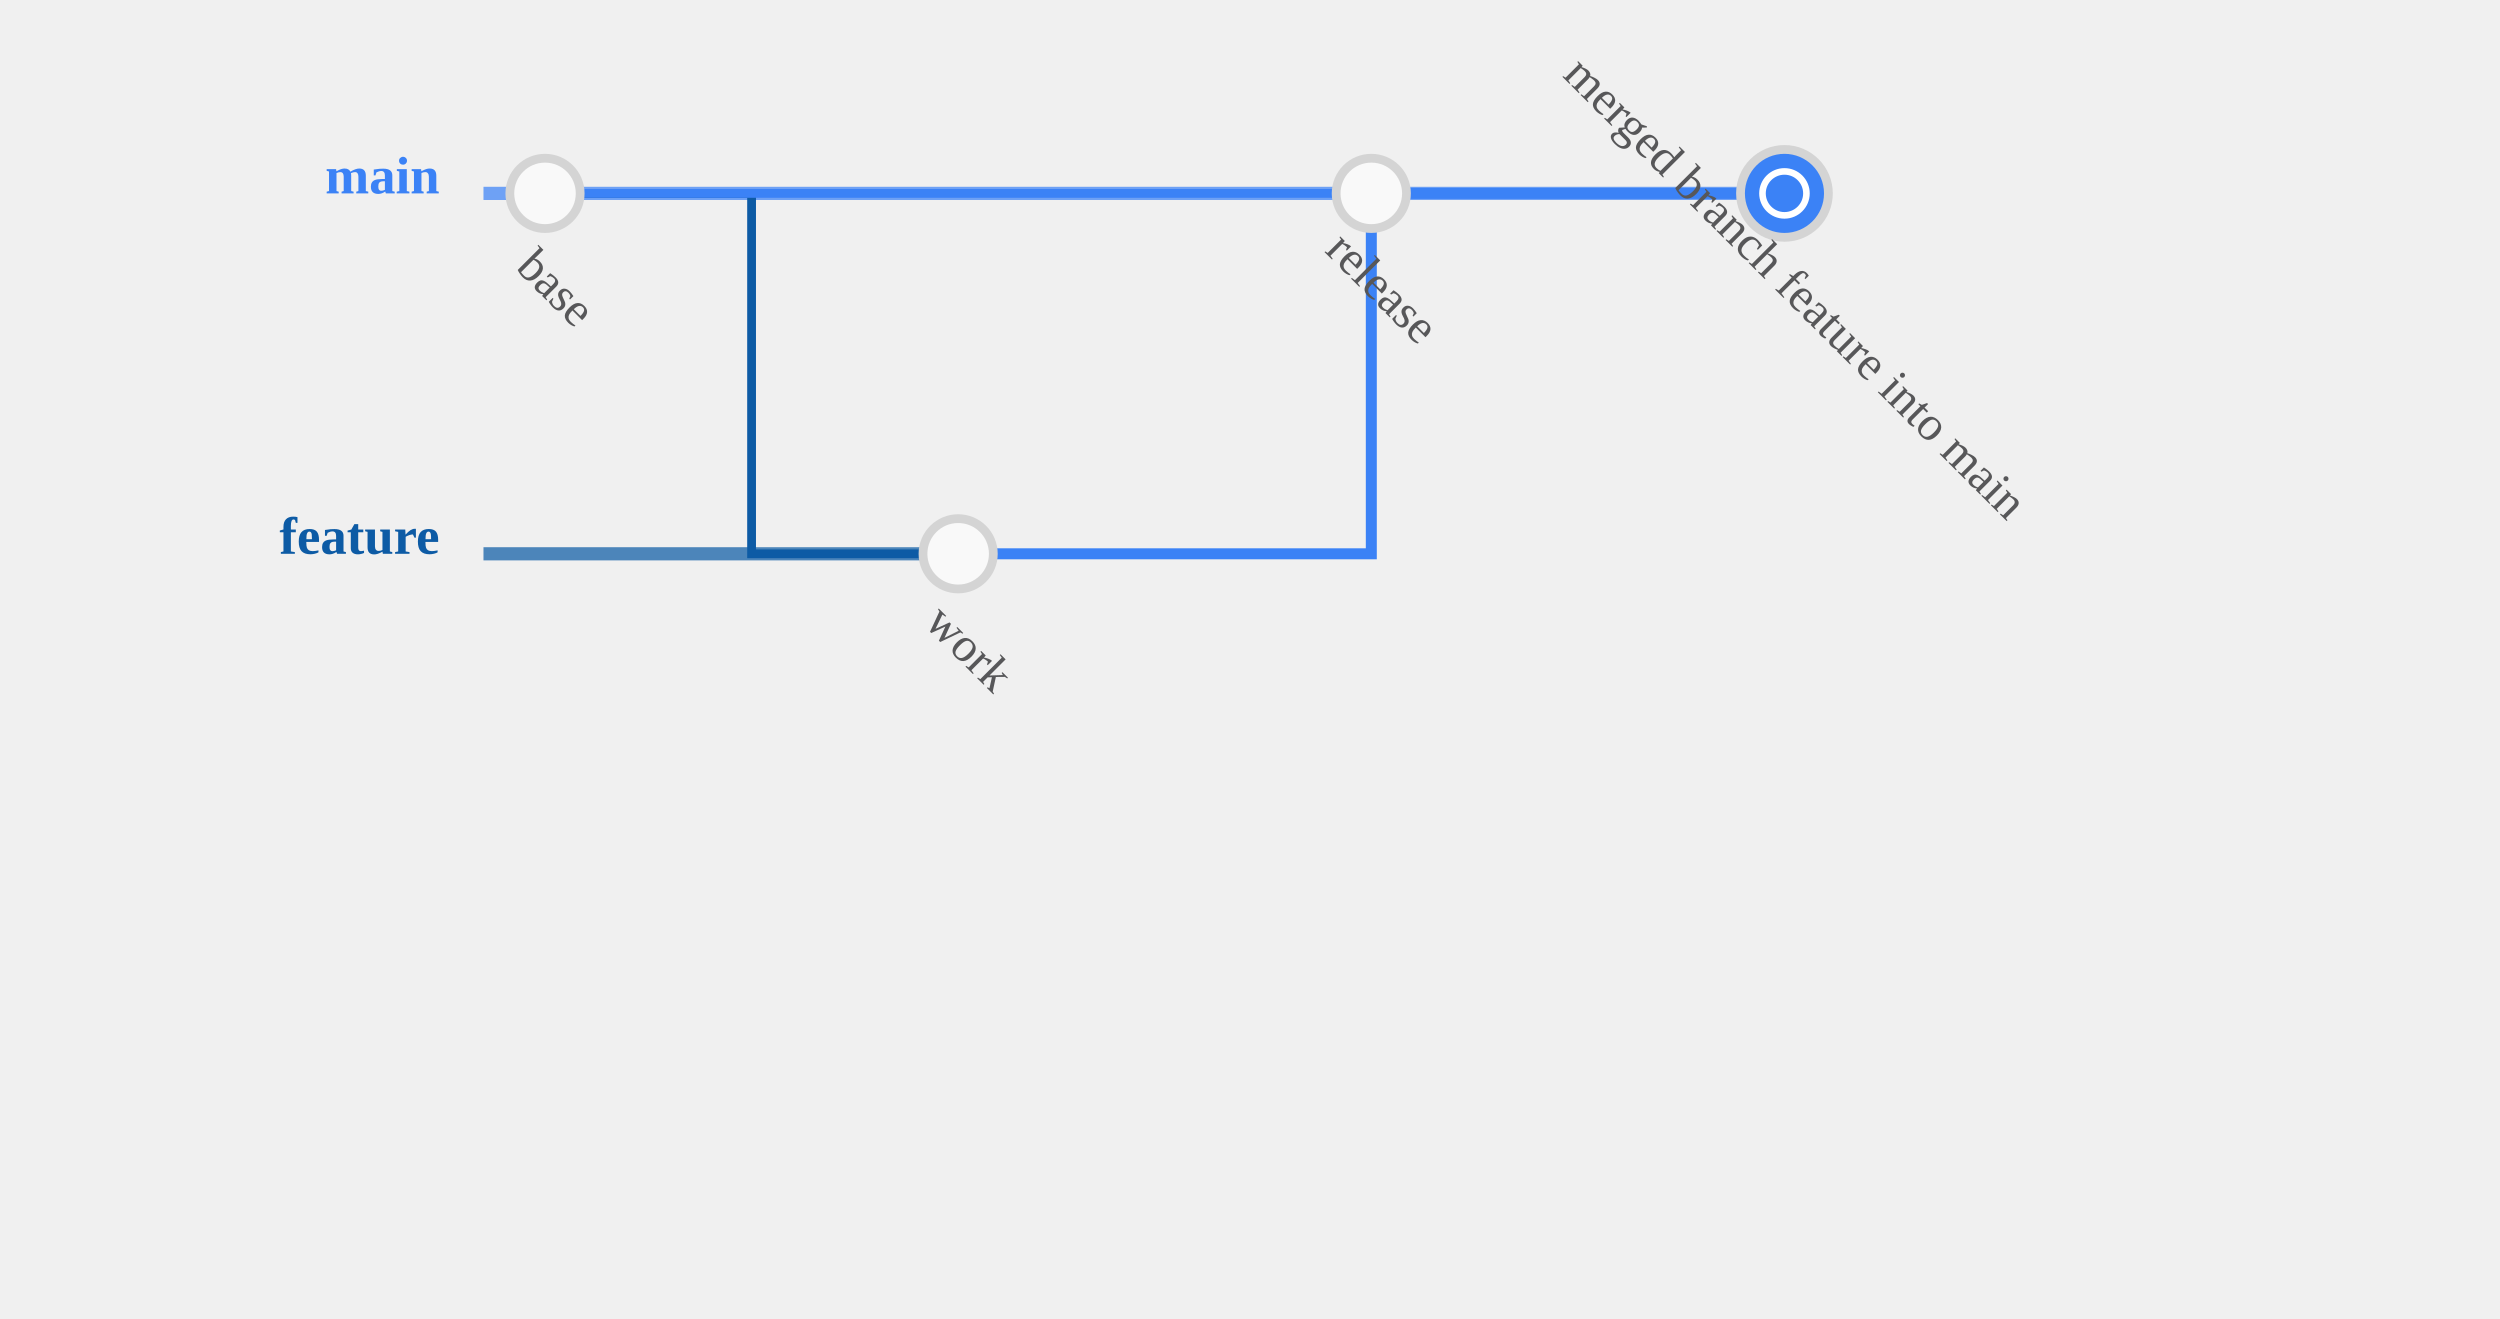
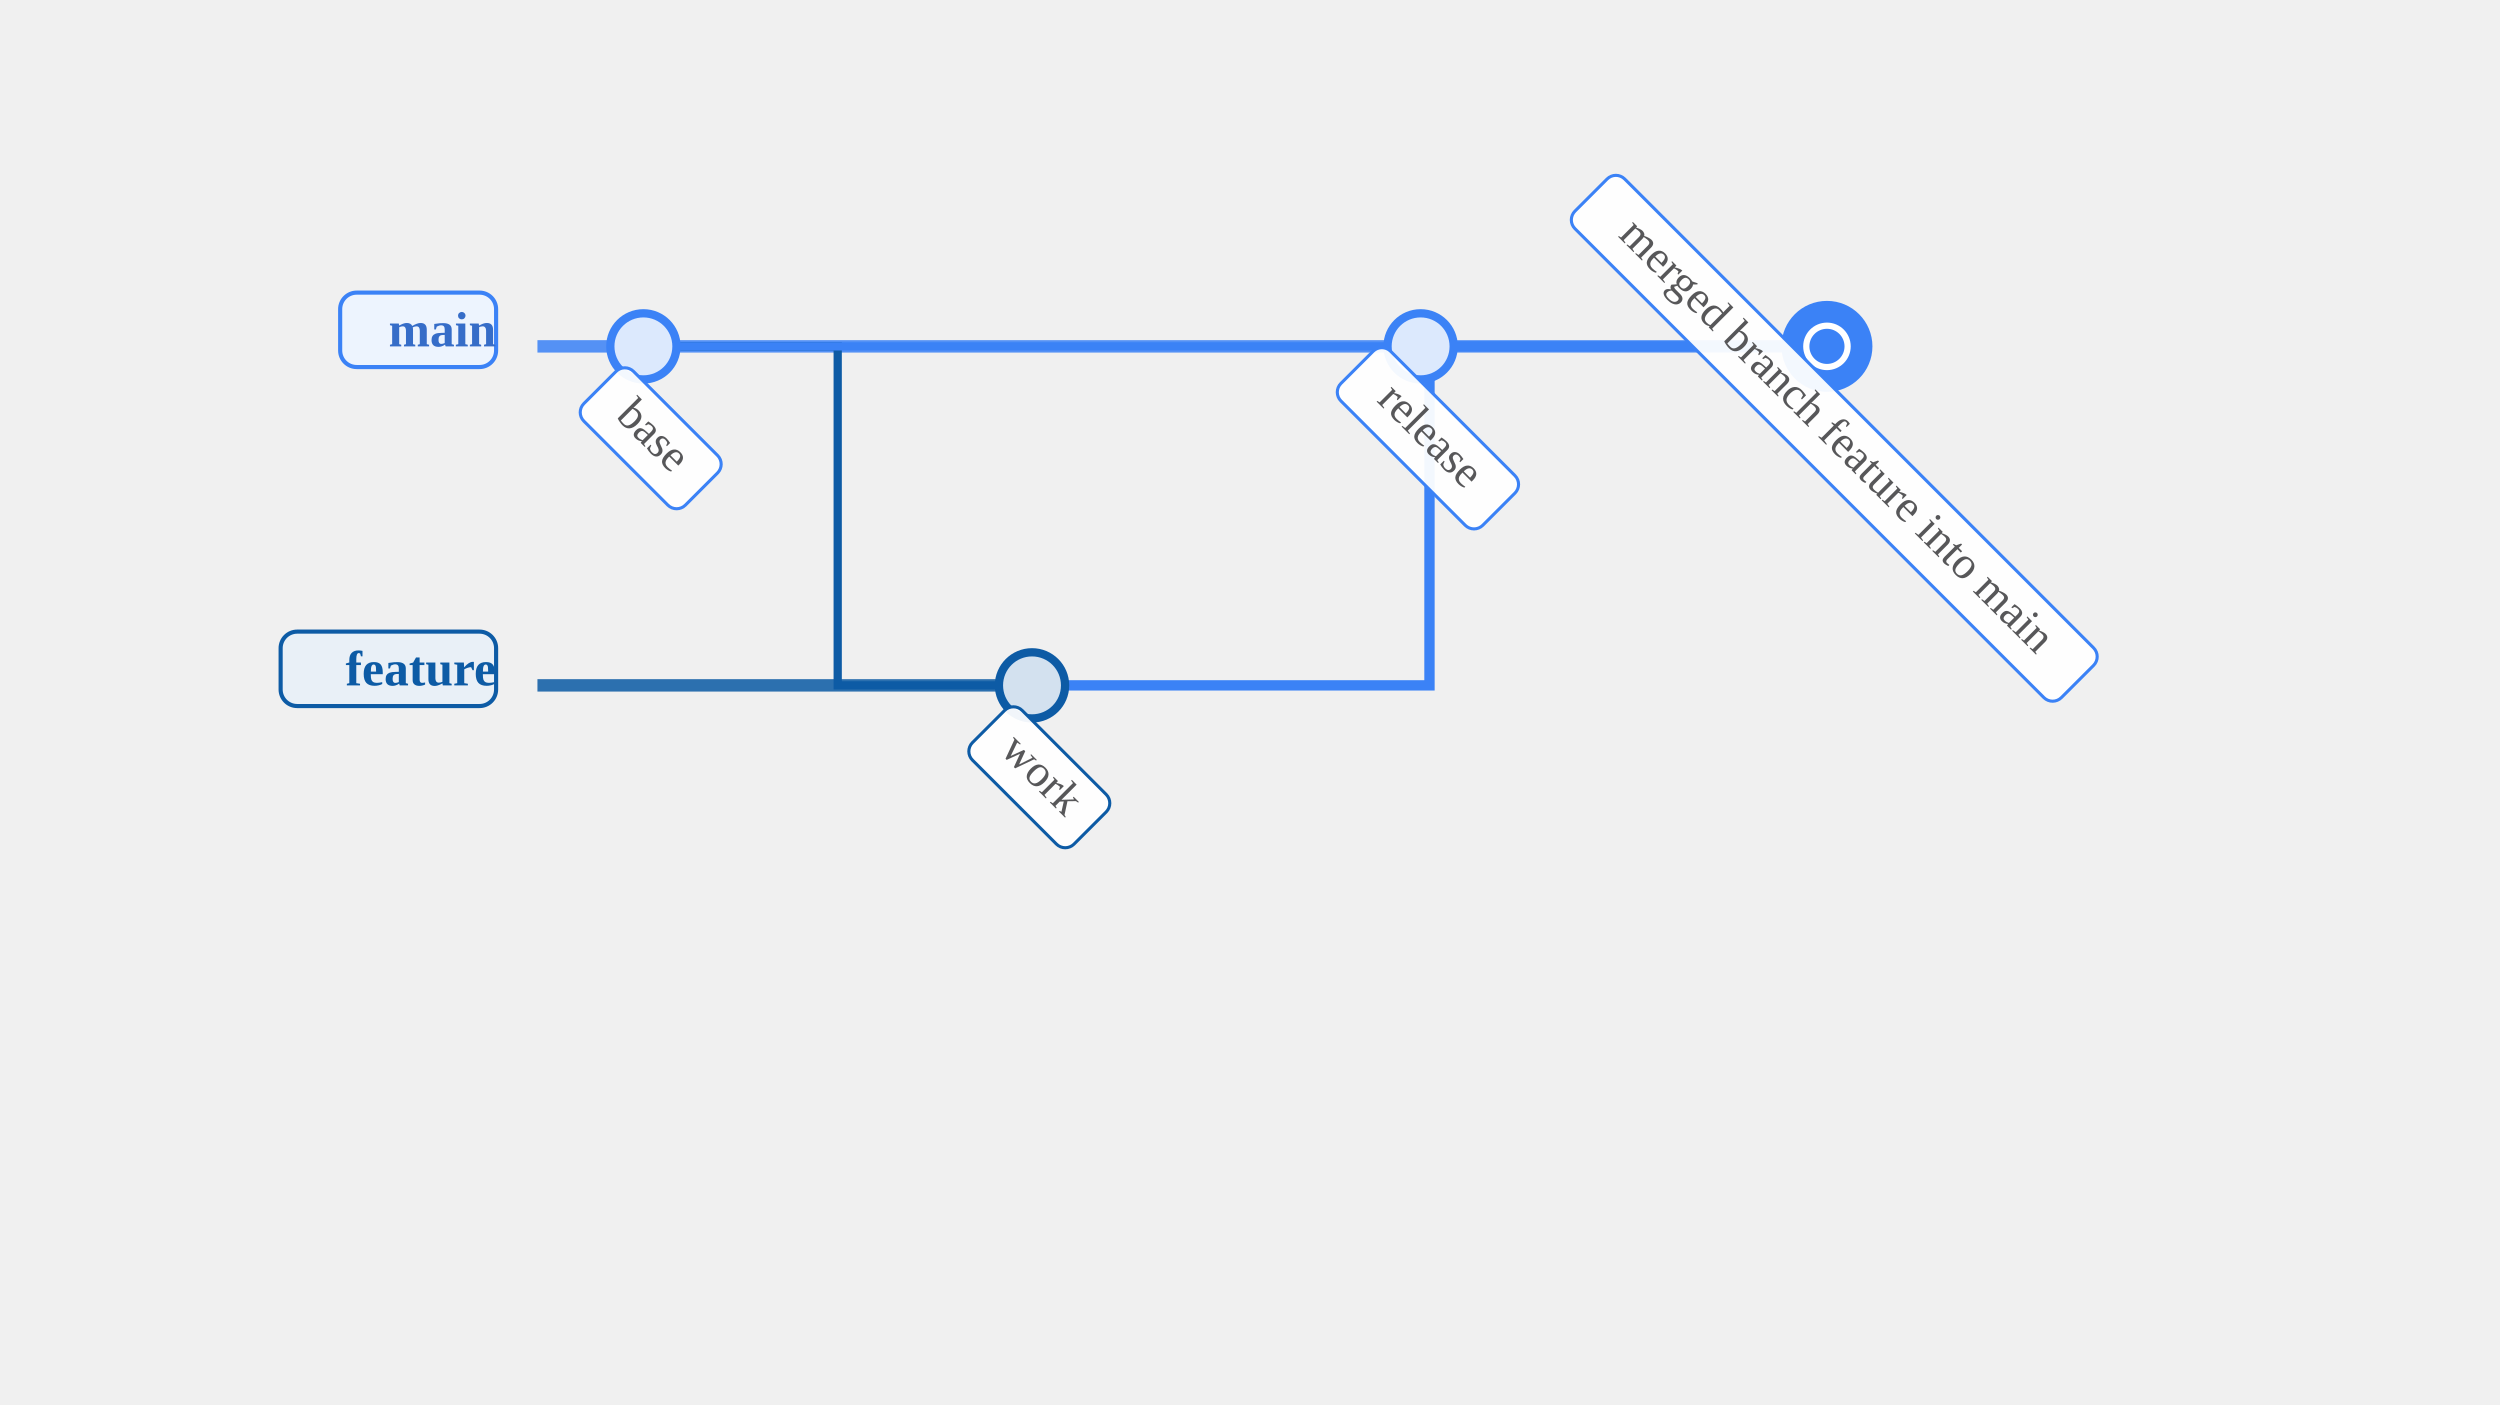
- <svg xmlns="http://www.w3.org/2000/svg" viewBox="0 0 568.8 300" width="568.8" height="300" style="--bg:#FFFFFF;--fg:#27272A;--font:Inter;background:#FFFFFF" role="img" aria-roledescription="git graph" aria-labelledby="char-gitgraph-gitgraph-title">
+ <svg xmlns="http://www.w3.org/2000/svg" viewBox="0 0 604.715 339.781" width="604.715" height="339.781" style="--bg:#FFFFFF;--fg:#27272A;--font:Inter;background:#FFFFFF" role="img" aria-roledescription="git graph" aria-labelledby="char-gitgraph-gitgraph-title">
  <style>
  text { font-family: var(--font, 'Inter'), system-ui, sans-serif; }
  svg {
    /* Derived from --bg and --fg (overridable via --line, --accent, etc.) */
    --_text:          #27272A;
    --_text-sec:      #575759;
    --_text-muted:    #707072;
    --_text-faint:    #8a8a8c;
    --_line:          #939395;
    --_arrow:         #47474a;
    --_node-fill:     #f9f9f9;
    --_node-stroke:   #d4d4d4;
    --_group-fill:    #FFFFFF;
    --_group-hdr:     #f4f4f4;
    --_inner-stroke:  #e5e5e5;
    --_key-badge:     #e9e9ea;
  }
</style>
  <g class="git-branch" data-id="branch:main" data-branch="main" data-role="group">
-     <line class="git-branch-line" data-branch="main" x1="110" y1="44" x2="406" y2="44" stroke="#3b82f6" stroke-width="3" opacity="0.72" />
-     <text class="git-branch-label" data-branch="main" x="100" y="44" text-anchor="end" font-size="12" font-weight="600" fill="#3b82f6">main</text>
+     <rect class="git-branch-label-background" x="82.28" y="70.781" width="37.72" height="18" rx="4" fill="#edf4fe" stroke="#3b82f6" stroke-width="1" />
+     <line class="git-branch-line" data-branch="main" x1="130" y1="83.781" x2="441.915" y2="83.781" stroke="#3b82f6" stroke-width="3" opacity="0.86" />
+     <text class="git-branch-label" data-branch="main" x="120" y="83.781" text-anchor="end" font-size="12" font-weight="600" fill="#366dc8">main</text>
  </g>
  <g class="git-branch" data-id="branch:feature" data-branch="feature" data-role="group">
-     <line class="git-branch-line" data-branch="feature" x1="110" y1="126" x2="218" y2="126" stroke="#0d5ba5" stroke-width="3" opacity="0.72" />
-     <text class="git-branch-label" data-branch="feature" x="100" y="126" text-anchor="end" font-size="12" font-weight="600" fill="#0d5ba5">feature</text>
+     <rect class="git-branch-label-background" x="67.88" y="152.781" width="52.12" height="18" rx="4" fill="#e9f0f7" stroke="#0d5ba5" stroke-width="1" />
+     <line class="git-branch-line" data-branch="feature" x1="130" y1="165.781" x2="249.628" y2="165.781" stroke="#0d5ba5" stroke-width="3" opacity="0.86" />
+     <text class="git-branch-label" data-branch="feature" x="120" y="165.781" text-anchor="end" font-size="12" font-weight="600" fill="#0d5ba5">feature</text>
  </g>
-   <polyline class="git-edge git-edge-parent" data-from="base" data-to="work" points="124,44 171,44 171,126 218,126" fill="none" stroke="#0d5ba5" stroke-width="2" data-id="base-&gt;work" data-role="edge" role="graphics-symbol" aria-roledescription="relation" aria-label="base to work" />
-   <polyline class="git-edge git-edge-parent" data-from="base" data-to="release" points="124,44 218,44 218,44 312,44" fill="none" stroke="#3b82f6" stroke-width="2" data-id="base-&gt;release" data-role="edge" role="graphics-symbol" aria-roledescription="relation" aria-label="base to release" />
-   <polyline class="git-edge git-edge-parent" data-from="release" data-to="merge" points="312,44 359,44 359,44 406,44" fill="none" stroke="#3b82f6" stroke-width="2" data-id="release-&gt;merge" data-role="edge" role="graphics-symbol" aria-roledescription="relation" aria-label="release to merge" />
-   <polyline class="git-edge git-edge-merge" data-from="work" data-to="merge" points="218,126 312,126 312,44 406,44" fill="none" stroke="#3b82f6" stroke-width="2.5" data-id="work-&gt;merge" data-role="edge" role="graphics-symbol" aria-roledescription="relation" aria-label="work to merge" />
+   <polyline class="git-edge git-edge-parent" data-from="base" data-to="work" points="155.628,83.781 202.628,83.781 202.628,165.781 249.628,165.781" fill="none" stroke="#0d5ba5" stroke-width="2" data-id="base-&gt;work" data-role="edge" role="graphics-symbol" aria-roledescription="relation" aria-label="base to work" />
+   <polyline class="git-edge git-edge-parent" data-from="base" data-to="release" points="155.628,83.781 249.628,83.781 249.628,83.781 343.628,83.781" fill="none" stroke="#3b82f6" stroke-width="2" data-id="base-&gt;release" data-role="edge" role="graphics-symbol" aria-roledescription="relation" aria-label="base to release" />
+   <polyline class="git-edge git-edge-parent" data-from="release" data-to="merge" points="343.628,83.781 392.772,83.781 392.772,83.781 441.915,83.781" fill="none" stroke="#3b82f6" stroke-width="2" data-id="release-&gt;merge" data-role="edge" role="graphics-symbol" aria-roledescription="relation" aria-label="release to merge" />
+   <polyline class="git-edge git-edge-merge" data-from="work" data-to="merge" points="249.628,165.781 345.772,165.781 345.772,83.781 441.915,83.781" fill="none" stroke="#3b82f6" stroke-width="2.5" data-id="work-&gt;merge" data-role="edge" role="graphics-symbol" aria-roledescription="relation" aria-label="work to merge" />
  <g class="git-commit type-normal" data-id="base" data-branch="main" data-commit-type="NORMAL" data-role="node">
-     <circle cx="124" cy="44" r="8" fill="#f9f9f9" stroke="#d4d4d4" stroke-width="2" />
-     <text class="git-commit-label" x="124" y="68" text-anchor="middle" font-size="11" fill="#575759" transform="rotate(45 124 68)">base</text>
+     <circle cx="155.628" cy="83.781" r="8" fill="#dce9fd" stroke="#3b82f6" stroke-width="2" />
+     <rect class="git-commit-label-background" x="138.263" y="96.781" width="34.73" height="17" rx="3" fill="#FFFFFF" fill-opacity="0.94" stroke="#3b82f6" stroke-width="0.75" transform="rotate(45 155.628 107.781)" />
+     <text class="git-commit-label" x="155.628" y="107.781" text-anchor="middle" font-size="11" fill="#575759" transform="rotate(45 155.628 107.781)">base</text>
  </g>
  <g class="git-commit type-normal" data-id="work" data-branch="feature" data-commit-type="NORMAL" data-role="node">
-     <circle cx="218" cy="126" r="8" fill="#f9f9f9" stroke="#d4d4d4" stroke-width="2" />
-     <text class="git-commit-label" x="218" y="150" text-anchor="middle" font-size="11" fill="#575759" transform="rotate(45 218 150)">work</text>
+     <circle cx="249.628" cy="165.781" r="8" fill="#d3e1ef" stroke="#0d5ba5" stroke-width="2" />
+     <rect class="git-commit-label-background" x="232.263" y="178.781" width="34.73" height="17" rx="3" fill="#FFFFFF" fill-opacity="0.94" stroke="#0d5ba5" stroke-width="0.75" transform="rotate(45 249.628 189.781)" />
+     <text class="git-commit-label" x="249.628" y="189.781" text-anchor="middle" font-size="11" fill="#575759" transform="rotate(45 249.628 189.781)">work</text>
  </g>
  <g class="git-commit type-normal" data-id="release" data-branch="main" data-commit-type="NORMAL" data-role="node">
-     <circle cx="312" cy="44" r="8" fill="#f9f9f9" stroke="#d4d4d4" stroke-width="2" />
-     <text class="git-commit-label" x="312" y="68" text-anchor="middle" font-size="11" fill="#575759" transform="rotate(45 312 68)">release</text>
+     <circle cx="343.628" cy="83.781" r="8" fill="#dce9fd" stroke="#3b82f6" stroke-width="2" />
+     <rect class="git-commit-label-background" x="319.366" y="96.781" width="48.524" height="17" rx="3" fill="#FFFFFF" fill-opacity="0.94" stroke="#3b82f6" stroke-width="0.75" transform="rotate(45 343.628 107.781)" />
+     <text class="git-commit-label" x="343.628" y="107.781" text-anchor="middle" font-size="11" fill="#575759" transform="rotate(45 343.628 107.781)">release</text>
  </g>
  <g class="git-commit type-merge" data-id="merge" data-branch="main" data-commit-type="MERGE" data-role="node">
-     <circle cx="406" cy="44" r="10" fill="#3b82f6" stroke="#d4d4d4" stroke-width="2" />
-     <circle cx="406" cy="44" r="5" fill="none" stroke="#FFFFFF" stroke-width="1.5" />
-     <text class="git-commit-label" x="406" y="68" text-anchor="middle" font-size="11" fill="#575759" transform="rotate(45 406 68)">merged branch feature into main</text>
+     <circle cx="441.915" cy="83.781" r="10" fill="#3b82f6" stroke="#3b82f6" stroke-width="2" />
+     <circle cx="441.915" cy="83.781" r="5" fill="none" stroke="#FFFFFF" stroke-width="1.5" />
+     <rect class="git-commit-label-background" x="358.715" y="96.781" width="166.4" height="17" rx="3" fill="#FFFFFF" fill-opacity="0.94" stroke="#3b82f6" stroke-width="0.75" transform="rotate(45 441.915 107.781)" />
+     <text class="git-commit-label" x="441.915" y="107.781" text-anchor="middle" font-size="11" fill="#575759" transform="rotate(45 441.915 107.781)">merged branch feature into main</text>
  </g>
</svg>
